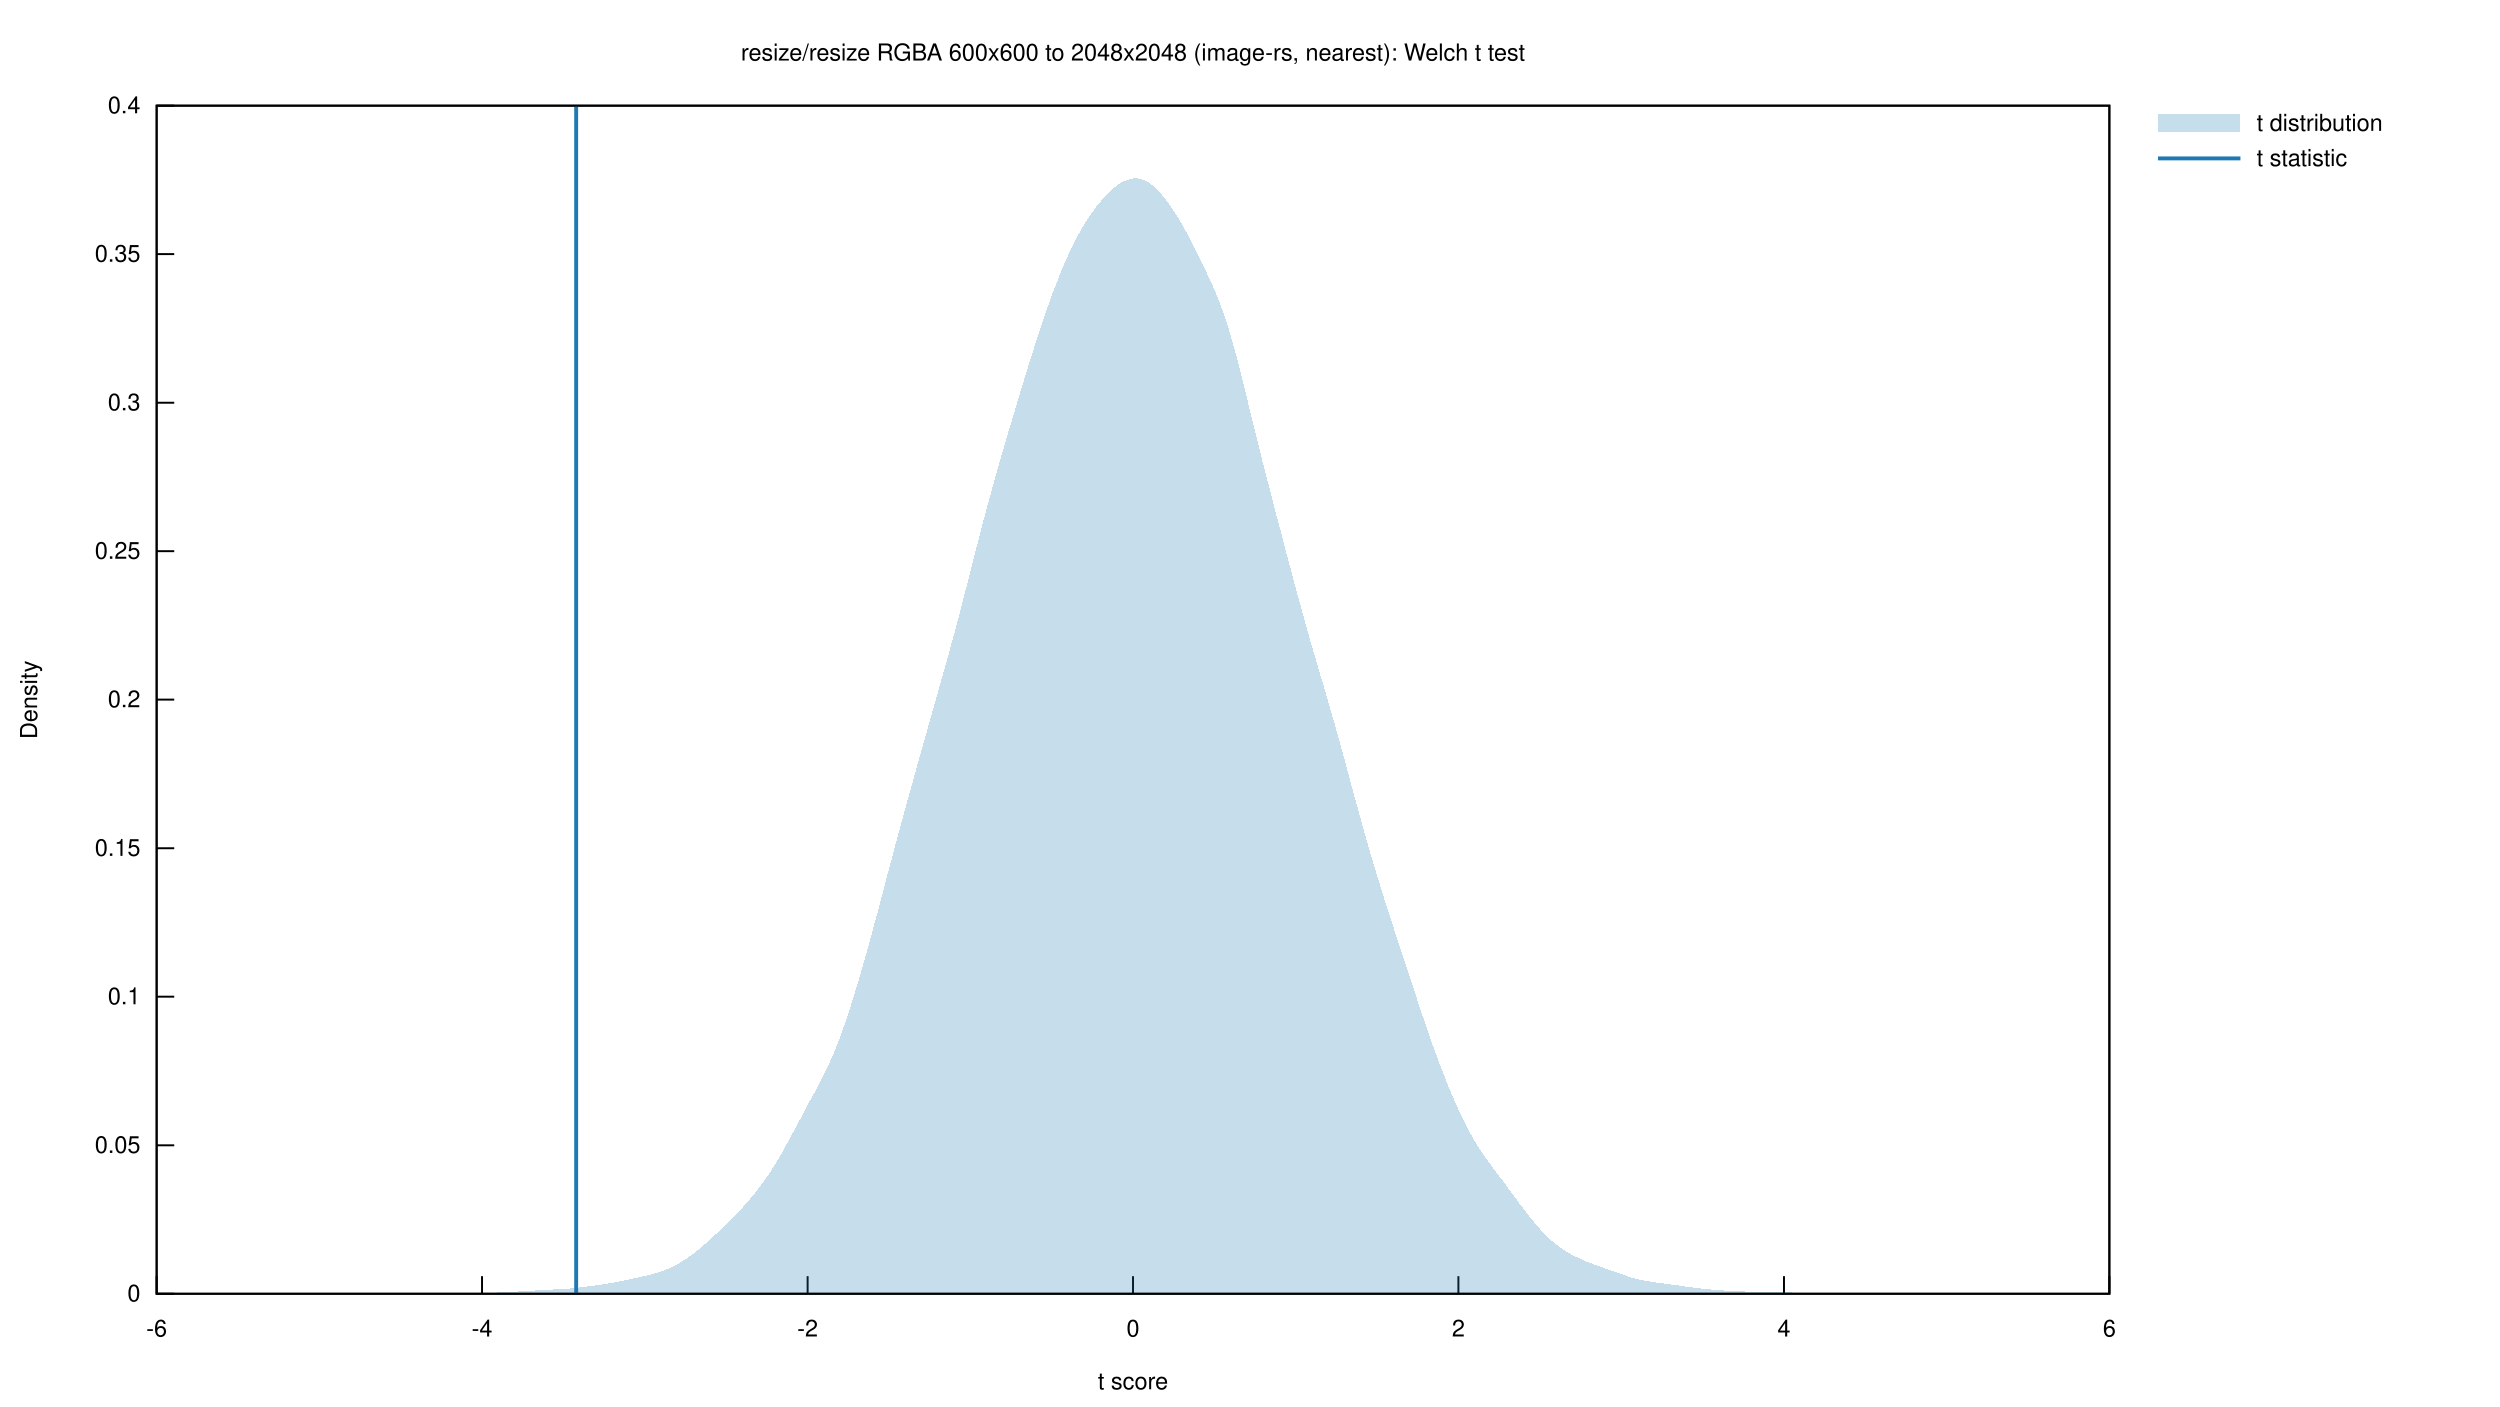
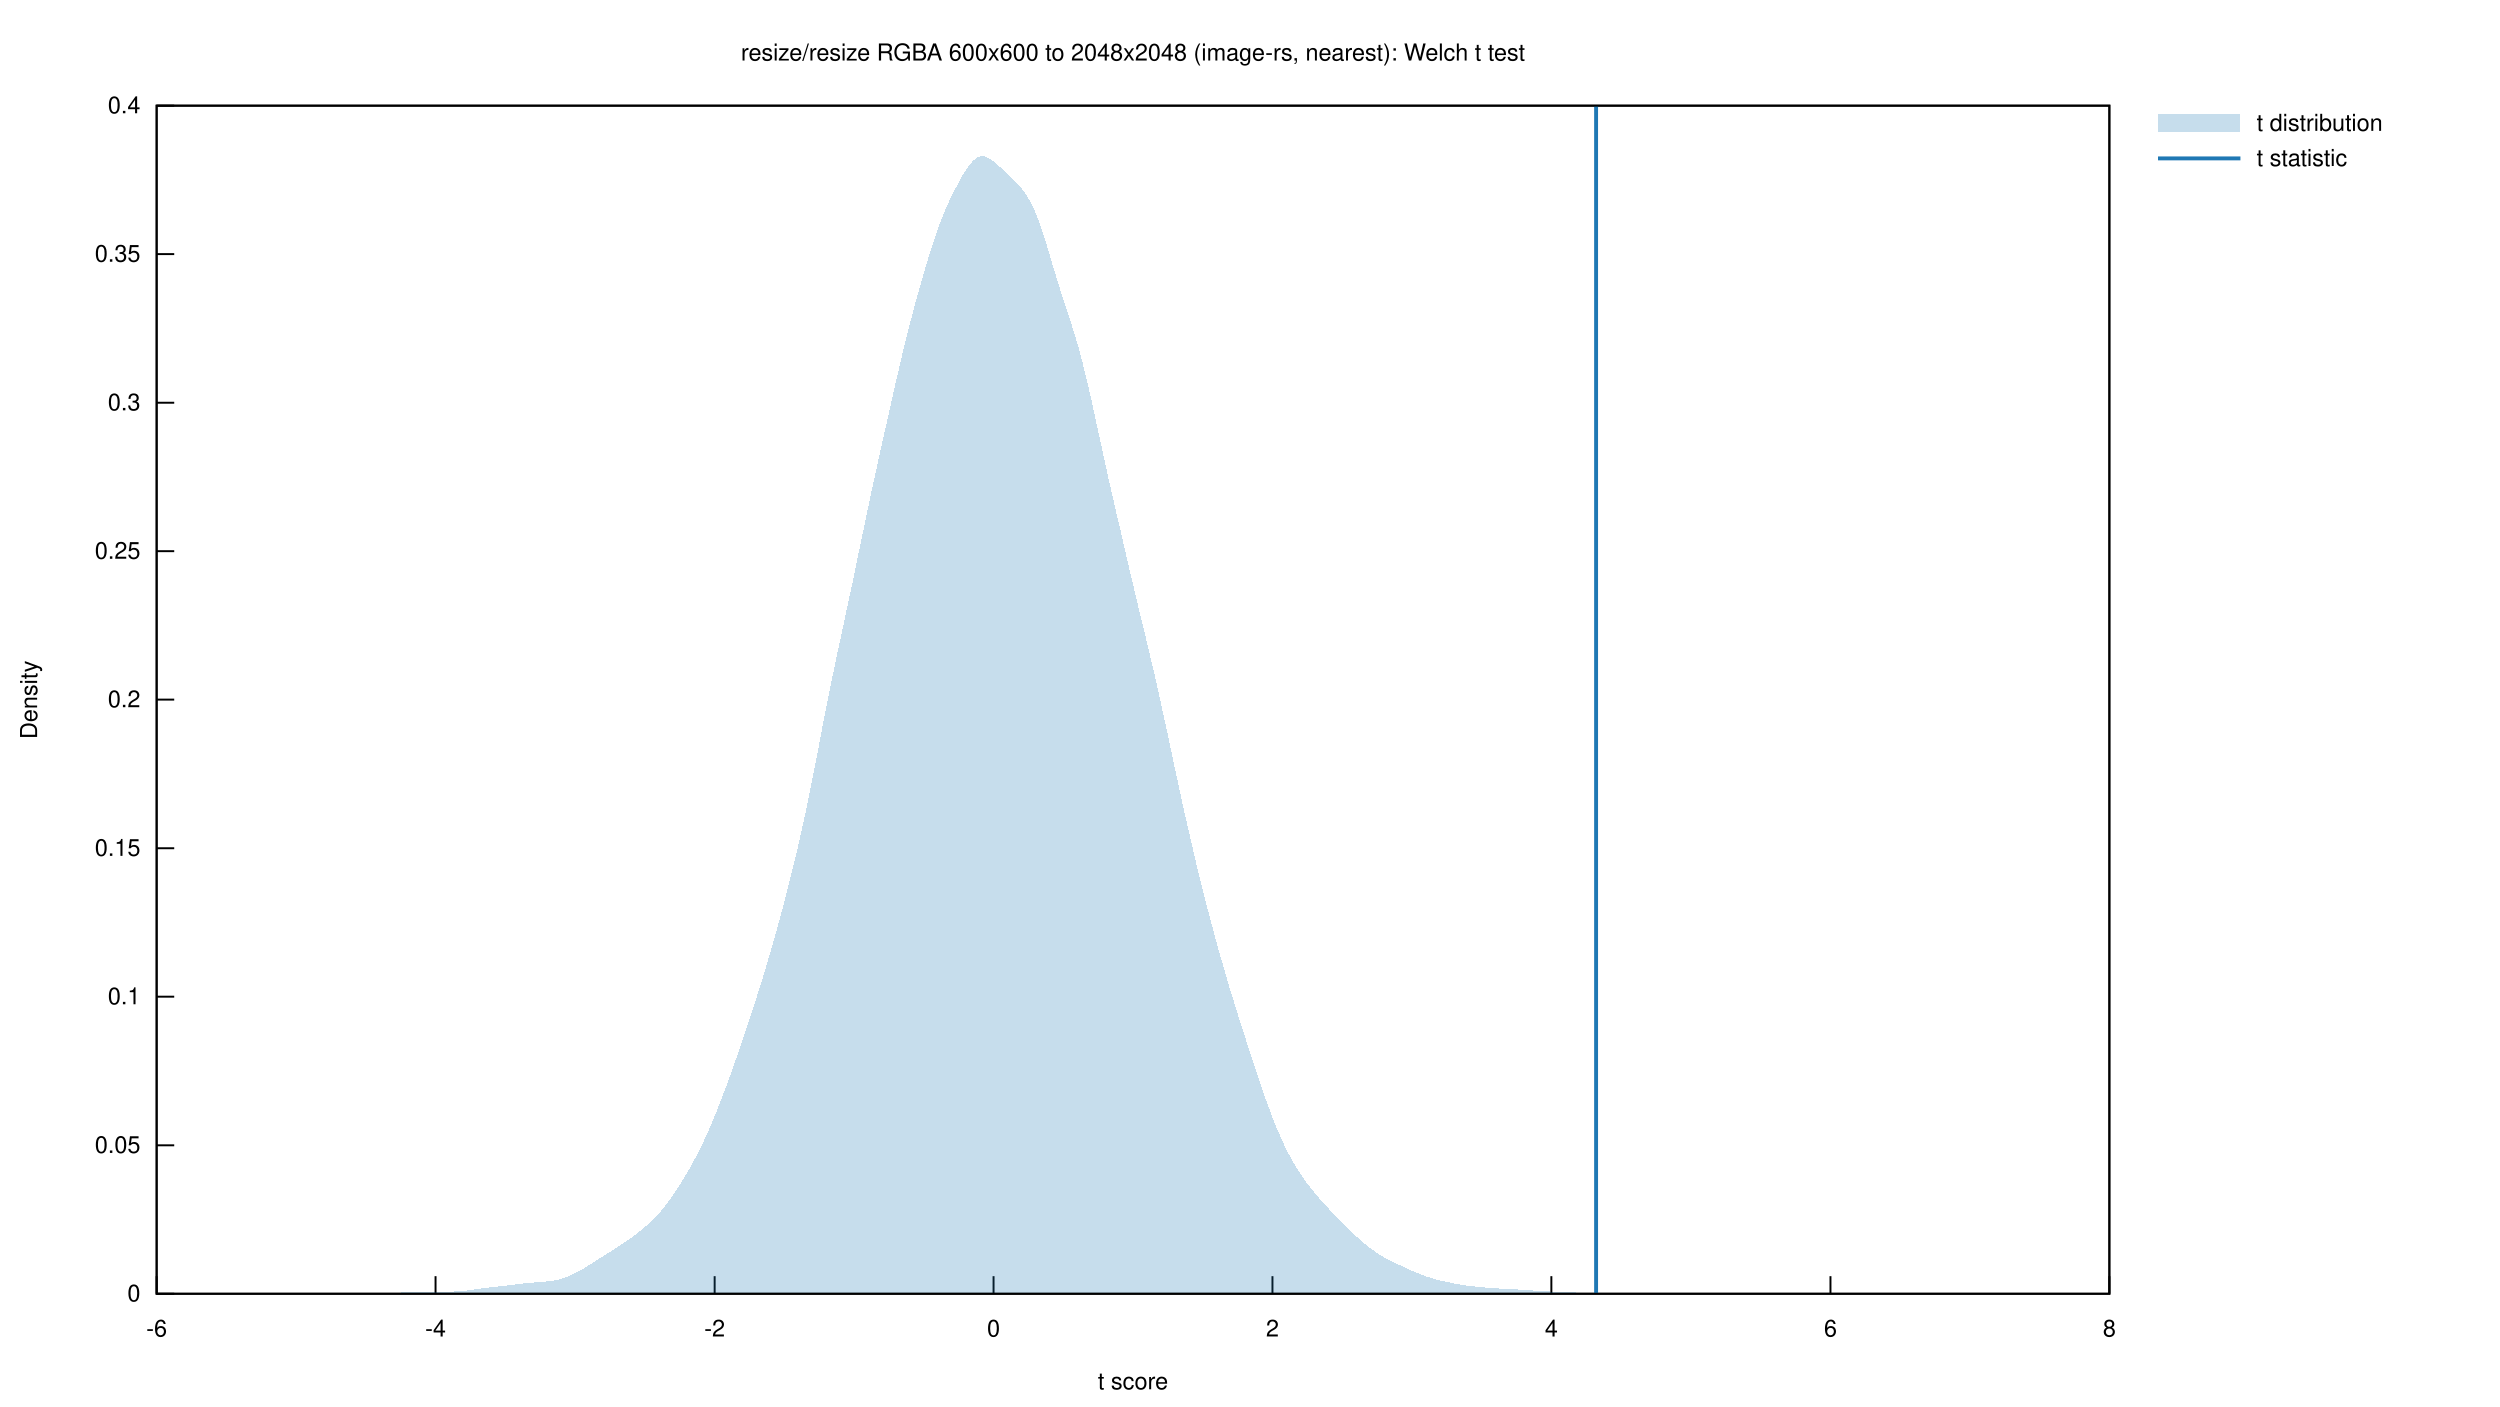
<svg xmlns="http://www.w3.org/2000/svg" xmlns:xlink="http://www.w3.org/1999/xlink" viewBox="0 0 1280 720">
  <g id="gnuplot_canvas">
    <rect x="0" y="0" width="1280" height="720" fill="none" />
    <defs>
      <circle id="gpDot" r="0.5" stroke-width="0.5" stroke="currentColor" />
      <path id="gpPt0" stroke-width="0.222" stroke="currentColor" d="M-1,0 h2 M0,-1 v2" />
      <path id="gpPt1" stroke-width="0.222" stroke="currentColor" d="M-1,-1 L1,1 M1,-1 L-1,1" />
      <path id="gpPt2" stroke-width="0.222" stroke="currentColor" d="M-1,0 L1,0 M0,-1 L0,1 M-1,-1 L1,1 M-1,1 L1,-1" />
      <rect id="gpPt3" stroke-width="0.222" stroke="currentColor" x="-1" y="-1" width="2" height="2" />
      <rect id="gpPt4" stroke-width="0.222" stroke="currentColor" fill="currentColor" x="-1" y="-1" width="2" height="2" />
      <circle id="gpPt5" stroke-width="0.222" stroke="currentColor" cx="0" cy="0" r="1" />
      <use xlink:href="#gpPt5" id="gpPt6" fill="currentColor" stroke="none" />
      <path id="gpPt7" stroke-width="0.222" stroke="currentColor" d="M0,-1.33 L-1.33,0.67 L1.33,0.67 z" />
      <use xlink:href="#gpPt7" id="gpPt8" fill="currentColor" stroke="none" />
      <use xlink:href="#gpPt7" id="gpPt9" stroke="currentColor" transform="rotate(180)" />
      <use xlink:href="#gpPt9" id="gpPt10" fill="currentColor" stroke="none" />
      <use xlink:href="#gpPt3" id="gpPt11" stroke="currentColor" transform="rotate(45)" />
      <use xlink:href="#gpPt11" id="gpPt12" fill="currentColor" stroke="none" />
      <path id="gpPt13" stroke-width="0.222" stroke="currentColor" d="M0,1.330 L1.265,0.411 L0.782,-1.067 L-0.782,-1.076 L-1.265,0.411 z" />
      <use xlink:href="#gpPt13" id="gpPt14" fill="currentColor" stroke="none" />
      <filter id="textbox" filterUnits="objectBoundingBox" x="0" y="0" height="1" width="1">
        <feFlood flood-color="white" flood-opacity="1" result="bgnd" />
        <feComposite in="SourceGraphic" in2="bgnd" operator="atop" />
      </filter>
      <filter id="greybox" filterUnits="objectBoundingBox" x="0" y="0" height="1" width="1">
        <feFlood flood-color="lightgrey" flood-opacity="1" result="grey" />
        <feComposite in="SourceGraphic" in2="grey" operator="atop" />
      </filter>
    </defs>
    <g fill="none" color="white" stroke="currentColor" stroke-width="1.00" stroke-linecap="butt" stroke-linejoin="miter">
</g>
    <g fill="none" color="black" stroke="currentColor" stroke-width="1.00" stroke-linecap="butt" stroke-linejoin="miter">
      <path stroke="black" d="M80.2,662.4 L89.2,662.4  " />
      <g transform="translate(71.9,666.3)" stroke="none" fill="black" font-family="Helvetica" font-size="12.00" text-anchor="end">
        <text>
          <tspan font-family="Helvetica"> 0</tspan>
        </text>
      </g>
    </g>
    <g fill="none" color="black" stroke="currentColor" stroke-width="1.00" stroke-linecap="butt" stroke-linejoin="miter">
      <path stroke="black" d="M80.2,586.4 L89.2,586.4  " />
      <g transform="translate(71.9,590.3)" stroke="none" fill="black" font-family="Helvetica" font-size="12.00" text-anchor="end">
        <text>
          <tspan font-family="Helvetica"> 0.05</tspan>
        </text>
      </g>
    </g>
    <g fill="none" color="black" stroke="currentColor" stroke-width="1.00" stroke-linecap="butt" stroke-linejoin="miter">
      <path stroke="black" d="M80.2,510.3 L89.2,510.3  " />
      <g transform="translate(71.9,514.2)" stroke="none" fill="black" font-family="Helvetica" font-size="12.00" text-anchor="end">
        <text>
          <tspan font-family="Helvetica"> 0.1</tspan>
        </text>
      </g>
    </g>
    <g fill="none" color="black" stroke="currentColor" stroke-width="1.00" stroke-linecap="butt" stroke-linejoin="miter">
      <path stroke="black" d="M80.2,434.3 L89.2,434.3  " />
      <g transform="translate(71.9,438.2)" stroke="none" fill="black" font-family="Helvetica" font-size="12.00" text-anchor="end">
        <text>
          <tspan font-family="Helvetica"> 0.15</tspan>
        </text>
      </g>
    </g>
    <g fill="none" color="black" stroke="currentColor" stroke-width="1.00" stroke-linecap="butt" stroke-linejoin="miter">
      <path stroke="black" d="M80.2,358.2 L89.2,358.2  " />
      <g transform="translate(71.9,362.1)" stroke="none" fill="black" font-family="Helvetica" font-size="12.00" text-anchor="end">
        <text>
          <tspan font-family="Helvetica"> 0.2</tspan>
        </text>
      </g>
    </g>
    <g fill="none" color="black" stroke="currentColor" stroke-width="1.00" stroke-linecap="butt" stroke-linejoin="miter">
      <path stroke="black" d="M80.2,282.2 L89.2,282.2  " />
      <g transform="translate(71.9,286.1)" stroke="none" fill="black" font-family="Helvetica" font-size="12.00" text-anchor="end">
        <text>
          <tspan font-family="Helvetica"> 0.25</tspan>
        </text>
      </g>
    </g>
    <g fill="none" color="black" stroke="currentColor" stroke-width="1.00" stroke-linecap="butt" stroke-linejoin="miter">
      <path stroke="black" d="M80.2,206.2 L89.2,206.2  " />
      <g transform="translate(71.9,210.1)" stroke="none" fill="black" font-family="Helvetica" font-size="12.00" text-anchor="end">
        <text>
          <tspan font-family="Helvetica"> 0.3</tspan>
        </text>
      </g>
    </g>
    <g fill="none" color="black" stroke="currentColor" stroke-width="1.00" stroke-linecap="butt" stroke-linejoin="miter">
      <path stroke="black" d="M80.2,130.1 L89.2,130.1  " />
      <g transform="translate(71.9,134.0)" stroke="none" fill="black" font-family="Helvetica" font-size="12.00" text-anchor="end">
        <text>
          <tspan font-family="Helvetica"> 0.35</tspan>
        </text>
      </g>
    </g>
    <g fill="none" color="black" stroke="currentColor" stroke-width="1.00" stroke-linecap="butt" stroke-linejoin="miter">
      <path stroke="black" d="M80.2,54.1 L89.2,54.1  " />
      <g transform="translate(71.9,58.0)" stroke="none" fill="black" font-family="Helvetica" font-size="12.00" text-anchor="end">
        <text>
          <tspan font-family="Helvetica"> 0.4</tspan>
        </text>
      </g>
    </g>
    <g fill="none" color="black" stroke="currentColor" stroke-width="1.00" stroke-linecap="butt" stroke-linejoin="miter">
      <path stroke="black" d="M80.2,662.4 L80.2,653.4  " />
      <g transform="translate(80.2,684.3)" stroke="none" fill="black" font-family="Helvetica" font-size="12.00" text-anchor="middle">
        <text>
          <tspan font-family="Helvetica">-6</tspan>
        </text>
      </g>
    </g>
    <g fill="none" color="black" stroke="currentColor" stroke-width="1.00" stroke-linecap="butt" stroke-linejoin="miter">
-       <path stroke="black" d="M246.8,662.4 L246.8,653.4  " />
-       <g transform="translate(246.8,684.3)" stroke="none" fill="black" font-family="Helvetica" font-size="12.00" text-anchor="middle">
+       <path stroke="black" d="M223.0,662.4 L223.0,653.4  " />
+       <g transform="translate(223.0,684.3)" stroke="none" fill="black" font-family="Helvetica" font-size="12.00" text-anchor="middle">
        <text>
          <tspan font-family="Helvetica">-4</tspan>
        </text>
      </g>
    </g>
    <g fill="none" color="black" stroke="currentColor" stroke-width="1.00" stroke-linecap="butt" stroke-linejoin="miter">
-       <path stroke="black" d="M413.5,662.4 L413.5,653.4  " />
-       <g transform="translate(413.5,684.3)" stroke="none" fill="black" font-family="Helvetica" font-size="12.00" text-anchor="middle">
+       <path stroke="black" d="M365.9,662.4 L365.9,653.4  " />
+       <g transform="translate(365.9,684.3)" stroke="none" fill="black" font-family="Helvetica" font-size="12.00" text-anchor="middle">
        <text>
          <tspan font-family="Helvetica">-2</tspan>
        </text>
      </g>
    </g>
    <g fill="none" color="black" stroke="currentColor" stroke-width="1.00" stroke-linecap="butt" stroke-linejoin="miter">
-       <path stroke="black" d="M580.1,662.4 L580.1,653.4  " />
-       <g transform="translate(580.1,684.3)" stroke="none" fill="black" font-family="Helvetica" font-size="12.00" text-anchor="middle">
+       <path stroke="black" d="M508.7,662.4 L508.7,653.4  " />
+       <g transform="translate(508.7,684.3)" stroke="none" fill="black" font-family="Helvetica" font-size="12.00" text-anchor="middle">
        <text>
          <tspan font-family="Helvetica"> 0</tspan>
        </text>
      </g>
    </g>
    <g fill="none" color="black" stroke="currentColor" stroke-width="1.00" stroke-linecap="butt" stroke-linejoin="miter">
-       <path stroke="black" d="M746.7,662.4 L746.7,653.4  " />
-       <g transform="translate(746.7,684.3)" stroke="none" fill="black" font-family="Helvetica" font-size="12.00" text-anchor="middle">
+       <path stroke="black" d="M651.5,662.4 L651.5,653.4  " />
+       <g transform="translate(651.5,684.3)" stroke="none" fill="black" font-family="Helvetica" font-size="12.00" text-anchor="middle">
        <text>
          <tspan font-family="Helvetica"> 2</tspan>
        </text>
      </g>
    </g>
    <g fill="none" color="black" stroke="currentColor" stroke-width="1.00" stroke-linecap="butt" stroke-linejoin="miter">
-       <path stroke="black" d="M913.4,662.4 L913.4,653.4  " />
-       <g transform="translate(913.4,684.3)" stroke="none" fill="black" font-family="Helvetica" font-size="12.00" text-anchor="middle">
+       <path stroke="black" d="M794.3,662.4 L794.3,653.4  " />
+       <g transform="translate(794.3,684.3)" stroke="none" fill="black" font-family="Helvetica" font-size="12.00" text-anchor="middle">
        <text>
          <tspan font-family="Helvetica"> 4</tspan>
+         </text>
+       </g>
+     </g>
+     <g fill="none" color="black" stroke="currentColor" stroke-width="1.00" stroke-linecap="butt" stroke-linejoin="miter">
+       <path stroke="black" d="M937.2,662.4 L937.2,653.4  " />
+       <g transform="translate(937.2,684.3)" stroke="none" fill="black" font-family="Helvetica" font-size="12.00" text-anchor="middle">
+         <text>
+           <tspan font-family="Helvetica"> 6</tspan>
        </text>
      </g>
    </g>
    <g fill="none" color="black" stroke="currentColor" stroke-width="1.00" stroke-linecap="butt" stroke-linejoin="miter">
      <path stroke="black" d="M1080.0,662.4 L1080.0,653.4  " />
      <g transform="translate(1080.0,684.3)" stroke="none" fill="black" font-family="Helvetica" font-size="12.00" text-anchor="middle">
        <text>
-           <tspan font-family="Helvetica"> 6</tspan>
+           <tspan font-family="Helvetica"> 8</tspan>
        </text>
      </g>
    </g>
    <g fill="none" color="black" stroke="currentColor" stroke-width="1.00" stroke-linecap="butt" stroke-linejoin="miter">
</g>
    <g fill="none" color="black" stroke="currentColor" stroke-width="1.00" stroke-linecap="butt" stroke-linejoin="miter">
      <path stroke="black" d="M80.2,54.1 L80.2,662.4 L1080.0,662.4 L1080.0,54.1 L80.2,54.1 Z  " />
    </g>
    <g fill="none" color="black" stroke="currentColor" stroke-width="1.00" stroke-linecap="butt" stroke-linejoin="miter">
      <g transform="translate(19.0,358.3) rotate(270)" stroke="none" fill="black" font-family="Helvetica" font-size="12.00" text-anchor="middle">
        <text>
          <tspan font-family="Helvetica">Density</tspan>
        </text>
      </g>
    </g>
    <g fill="none" color="black" stroke="currentColor" stroke-width="1.00" stroke-linecap="butt" stroke-linejoin="miter">
      <g transform="translate(580.1,711.3)" stroke="none" fill="black" font-family="Helvetica" font-size="12.00" text-anchor="middle">
        <text>
          <tspan font-family="Helvetica">t score</tspan>
        </text>
      </g>
    </g>
    <g fill="none" color="black" stroke="currentColor" stroke-width="1.00" stroke-linecap="butt" stroke-linejoin="miter">
      <g transform="translate(580.1,31.0)" stroke="none" fill="black" font-family="Helvetica" font-size="12.00" text-anchor="middle">
        <text>
          <tspan font-family="Helvetica">resize/resize RGBA 600x600 to 2048x2048 (image-rs, nearest): Welch t test</tspan>
        </text>
      </g>
    </g>
    <g fill="none" color="black" stroke="currentColor" stroke-width="1.00" stroke-linecap="butt" stroke-linejoin="miter">
</g>
    <g id="gnuplot_plot_1">
      <g fill="none" color="black" stroke="currentColor" stroke-width="1.00" stroke-linecap="butt" stroke-linejoin="miter">
        <g transform="translate(1155.4,67.0)" stroke="none" fill="black" font-family="Helvetica" font-size="12.00" text-anchor="start">
          <text>
            <tspan font-family="Helvetica">t distribution</tspan>
          </text>
        </g>
      </g>
      <g fill="none" color="black" stroke="currentColor" stroke-width="1.00" stroke-linecap="butt" stroke-linejoin="miter">
        <g stroke="none" shape-rendering="crispEdges">
          <polygon fill="rgb( 31, 120, 180)" fill-opacity="0.25" points="1104.9,67.6 1147.1,67.6 1147.1,58.6 1104.9,58.6 " />
-           <polygon fill="rgb( 31, 120, 180)" fill-opacity="0.25" points="158.7,662.4 160.5,662.4 162.2,662.4 163.9,662.4 165.7,662.4 167.4,662.4 169.1,662.4 170.9,662.4 172.6,662.4 174.3,662.4 176.0,662.4 177.8,662.4 179.5,662.4 181.2,662.3 183.0,662.3 184.7,662.3 186.4,662.3 188.2,662.3 189.9,662.3 191.6,662.3 193.4,662.3 195.1,662.3 196.8,662.3 198.5,662.3 200.3,662.3 202.0,662.3 203.7,662.3 205.5,662.3 207.2,662.3 208.9,662.3 210.7,662.3 212.4,662.3 214.1,662.2 215.8,662.2 217.6,662.2 219.3,662.2 221.0,662.2 222.8,662.2 224.5,662.1 226.2,662.1 228.0,662.1 229.7,662.1 231.4,662.1 233.2,662.0 234.9,662.0 236.6,662.0 238.3,662.0 240.1,662.0 241.8,662.0 243.5,662.0 245.3,661.9 247.0,661.9 248.7,661.9 250.5,661.9 252.2,661.8 253.9,661.8 255.6,661.7 257.4,661.7 259.1,661.6 260.8,661.5 262.6,661.4 264.3,661.3 266.0,661.2 267.8,661.1 269.5,661.0 271.2,660.9 273.0,660.8 274.7,660.7 276.4,660.6 278.1,660.5 279.9,660.4 281.6,660.3 283.3,660.2 285.1,660.1 286.8,660.0 288.5,659.9 290.3,659.8 292.0,659.7 293.7,659.5 295.4,659.3 297.2,659.1 298.9,658.9 300.6,658.7 302.4,658.5 304.1,658.3 305.8,658.0 307.6,657.8 309.3,657.5 311.0,657.2 312.8,656.9 314.5,656.6 316.2,656.3 317.9,655.9 319.7,655.6 321.4,655.2 323.1,654.8 324.9,654.4 326.6,654.1 328.3,653.7 330.1,653.3 331.8,652.9 333.5,652.5 335.2,652.0 337.0,651.5 338.7,650.9 340.4,650.3 342.2,649.6 343.9,648.8 345.6,647.9 347.4,647.0 349.1,645.9 350.8,644.8 352.5,643.7 354.3,642.4 356.0,641.1 357.7,639.7 359.5,638.2 361.2,636.7 362.9,635.2 364.7,633.6 366.4,632.0 368.1,630.4 369.9,628.7 371.6,627.0 373.3,625.3 375.0,623.6 376.8,621.9 378.5,620.0 380.2,618.2 382.0,616.3 383.7,614.3 385.4,612.2 387.2,610.0 388.9,607.8 390.6,605.5 392.3,603.0 394.1,600.5 395.8,597.8 397.5,595.0 399.3,592.1 401.0,589.1 402.7,585.9 404.5,582.7 406.2,579.5 407.9,576.2 409.7,573.0 411.4,569.7 413.1,566.5 414.8,563.3 416.6,560.2 418.3,556.9 420.0,553.7 421.8,550.3 423.5,546.7 425.2,543.0 427.0,539.0 428.7,534.7 430.4,530.2 432.1,525.4 433.9,520.3 435.6,515.0 437.3,509.4 439.1,503.6 440.8,497.7 442.5,491.7 444.3,485.5 446.0,479.3 447.7,472.9 449.5,466.5 451.2,460.0 452.9,453.5 454.6,446.9 456.4,440.4 458.1,433.9 459.8,427.4 461.6,421.0 463.3,414.7 465.0,408.4 466.8,402.2 468.5,396.0 470.2,389.8 471.9,383.7 473.7,377.6 475.4,371.4 477.1,365.3 478.9,359.1 480.6,353.0 482.3,346.9 484.1,340.7 485.8,334.5 487.5,328.2 489.3,321.8 491.0,315.3 492.7,308.7 494.4,302.0 496.2,295.3 497.9,288.5 499.6,281.7 501.4,274.9 503.1,268.2 504.8,261.7 506.6,255.2 508.3,248.9 510.0,242.8 511.7,236.7 513.5,230.8 515.2,224.9 516.9,219.0 518.7,213.2 520.4,207.4 522.1,201.6 523.9,195.9 525.6,190.3 527.3,184.7 529.1,179.2 530.8,173.8 532.5,168.5 534.2,163.4 536.0,158.3 537.7,153.5 539.4,148.8 541.2,144.3 542.9,139.9 544.6,135.8 546.4,131.8 548.1,128.0 549.8,124.5 551.5,121.2 553.3,118.0 555.0,115.1 556.7,112.3 558.5,109.8 560.2,107.3 561.9,105.0 563.7,102.9 565.4,100.9 567.1,99.1 568.9,97.4 570.6,95.9 572.3,94.6 574.0,93.5 575.8,92.6 577.5,92.0 579.2,91.5 581.0,91.3 582.7,91.4 584.4,91.8 586.2,92.4 587.9,93.3 589.6,94.5 591.3,96.0 593.1,97.7 594.8,99.7 596.5,101.8 598.3,104.1 600.0,106.6 601.7,109.2 603.5,111.9 605.2,114.9 606.9,117.9 608.7,121.2 610.4,124.5 612.1,127.9 613.8,131.4 615.6,134.9 617.3,138.5 619.0,142.2 620.8,146.0 622.5,150.0 624.2,154.3 626.0,159.0 627.7,164.0 629.4,169.5 631.1,175.4 632.9,181.7 634.6,188.4 636.3,195.3 638.1,202.4 639.8,209.5 641.5,216.6 643.3,223.7 645.0,230.6 646.7,237.5 648.5,244.2 650.2,250.9 651.9,257.5 653.6,264.1 655.4,270.7 657.1,277.3 658.8,283.9 660.6,290.5 662.3,297.0 664.0,303.4 665.8,309.8 667.5,316.0 669.2,322.2 670.9,328.2 672.7,334.2 674.4,340.1 676.1,346.0 677.9,351.8 679.6,357.7 681.3,363.7 683.1,369.8 684.8,375.9 686.5,382.1 688.3,388.4 690.0,394.8 691.7,401.2 693.4,407.6 695.2,413.9 696.9,420.2 698.6,426.4 700.4,432.5 702.1,438.4 703.8,444.2 705.6,449.9 707.3,455.5 709.0,461.0 710.7,466.4 712.5,471.8 714.2,477.1 715.9,482.4 717.7,487.7 719.4,492.9 721.1,498.2 722.9,503.4 724.6,508.7 726.3,513.9 728.0,519.1 729.8,524.2 731.5,529.2 733.2,534.2 735.0,539.0 736.7,543.7 738.4,548.2 740.2,552.7 741.9,557.0 743.6,561.1 745.4,565.1 747.1,568.9 748.8,572.5 750.5,576.0 752.3,579.3 754.0,582.4 755.7,585.3 757.5,588.1 759.2,590.7 760.9,593.2 762.7,595.6 764.4,597.9 766.1,600.2 767.8,602.5 769.6,604.8 771.3,607.1 773.0,609.5 774.8,611.8 776.5,614.2 778.2,616.5 780.0,618.8 781.7,621.1 783.4,623.3 785.2,625.4 786.9,627.5 788.6,629.4 790.3,631.3 792.1,633.0 793.8,634.6 795.5,636.2 797.3,637.5 799.0,638.8 800.7,640.0 802.5,641.1 804.2,642.1 805.9,643.0 807.6,643.8 809.4,644.6 811.1,645.4 812.8,646.1 814.6,646.8 816.3,647.4 818.0,648.1 819.8,648.7 821.5,649.3 823.2,649.9 825.0,650.5 826.7,651.1 828.4,651.7 830.1,652.3 831.9,652.9 833.6,653.5 835.3,654.1 837.1,654.6 838.8,655.0 840.5,655.4 842.3,655.7 844.0,656.0 845.7,656.3 847.4,656.6 849.2,656.8 850.9,657.0 852.6,657.2 854.4,657.5 856.1,657.7 857.8,657.9 859.6,658.2 861.3,658.4 863.0,658.7 864.8,658.9 866.5,659.1 868.2,659.4 869.9,659.6 871.7,659.8 873.4,660.0 875.1,660.1 876.9,660.3 878.6,660.4 880.3,660.6 882.1,660.7 883.8,660.8 885.5,660.9 887.2,661.0 889.0,661.1 890.7,661.1 892.4,661.2 894.2,661.3 895.9,661.3 897.6,661.4 899.4,661.4 901.1,661.4 902.8,661.4 904.6,661.5 906.3,661.5 908.0,661.5 909.7,661.6 911.5,661.6 913.2,661.6 914.9,661.7 916.7,661.7 918.4,661.8 920.1,661.8 921.9,661.9 923.6,661.9 925.3,662.0 927.0,662.0 928.8,662.0 930.5,662.1 932.2,662.1 934.0,662.1 935.7,662.1 937.4,662.1 939.2,662.1 940.9,662.1 942.6,662.1 944.4,662.1 946.1,662.1 947.8,662.1 949.5,662.1 951.3,662.0 953.0,662.0 954.7,662.1 956.5,662.1 958.2,662.1 959.9,662.1 961.7,662.1 963.4,662.1 965.1,662.2 966.8,662.2 968.6,662.2 970.3,662.2 972.0,662.2 973.8,662.3 975.5,662.3 977.2,662.3 979.0,662.3 980.7,662.3 982.4,662.3 984.2,662.3 985.9,662.3 987.6,662.3 989.3,662.3 991.1,662.3 992.8,662.3 994.5,662.3 996.3,662.3 998.0,662.3 999.7,662.3 1001.5,662.4 1003.2,662.4 1004.9,662.4 1006.6,662.4 1008.4,662.4 1010.1,662.4 1011.8,662.4 1013.6,662.4 1015.3,662.4 1017.0,662.4 1018.8,662.4 1020.5,662.4 1022.2,662.4 1022.2,662.4 1020.5,662.4 1018.8,662.4 1017.0,662.4 1015.3,662.4 1013.6,662.4 1011.8,662.4 1010.1,662.4 1008.4,662.4 1006.6,662.4 1004.9,662.4 1003.2,662.4 1001.5,662.4 999.7,662.4 998.0,662.4 996.3,662.4 994.5,662.4 992.8,662.4 991.1,662.4 989.3,662.4 987.6,662.4 985.9,662.4 984.2,662.4 982.4,662.4 980.7,662.4 979.0,662.4 977.2,662.4 975.5,662.4 973.8,662.4 972.0,662.4 970.3,662.4 968.6,662.4 966.8,662.4 965.1,662.4 963.4,662.4 961.7,662.4 959.9,662.4 958.2,662.4 956.5,662.4 954.7,662.4 953.0,662.4 951.3,662.4 949.5,662.4 947.8,662.4 946.1,662.4 944.4,662.4 942.6,662.4 940.9,662.4 939.2,662.4 937.4,662.4 935.7,662.4 934.0,662.4 932.2,662.4 930.5,662.4 928.8,662.4 927.0,662.4 925.3,662.4 923.6,662.4 921.9,662.4 920.1,662.4 918.4,662.4 916.7,662.4 914.9,662.4 913.2,662.4 911.5,662.4 909.7,662.4 908.0,662.4 906.3,662.4 904.6,662.4 902.8,662.4 901.1,662.4 899.4,662.4 897.6,662.4 895.9,662.4 894.2,662.4 892.4,662.4 890.7,662.4 889.0,662.4 887.2,662.4 885.5,662.4 883.8,662.4 882.1,662.4 880.3,662.4 878.6,662.4 876.9,662.4 875.1,662.4 873.4,662.4 871.7,662.4 869.9,662.4 868.2,662.4 866.5,662.4 864.8,662.4 863.0,662.4 861.3,662.4 859.6,662.4 857.8,662.4 856.1,662.4 854.4,662.4 852.6,662.4 850.9,662.4 849.2,662.4 847.4,662.4 845.7,662.4 844.0,662.4 842.3,662.4 840.5,662.4 838.8,662.4 837.1,662.4 835.3,662.4 833.6,662.4 831.9,662.4 830.1,662.4 828.4,662.4 826.7,662.4 825.0,662.4 823.2,662.4 821.5,662.4 819.8,662.4 818.0,662.4 816.3,662.4 814.6,662.4 812.8,662.4 811.1,662.4 809.4,662.4 807.6,662.4 805.9,662.4 804.2,662.4 802.5,662.4 800.7,662.4 799.0,662.4 797.3,662.4 795.5,662.4 793.8,662.4 792.1,662.4 790.3,662.4 788.6,662.4 786.9,662.4 785.2,662.4 783.4,662.4 781.7,662.4 780.0,662.4 778.2,662.4 776.5,662.4 774.8,662.4 773.0,662.4 771.3,662.4 769.6,662.4 767.8,662.4 766.1,662.4 764.4,662.4 762.7,662.4 760.9,662.4 759.2,662.4 757.5,662.4 755.7,662.4 754.0,662.4 752.3,662.4 750.5,662.4 748.8,662.4 747.1,662.4 745.4,662.4 743.6,662.4 741.9,662.4 740.2,662.4 738.4,662.4 736.7,662.4 735.0,662.4 733.2,662.4 731.5,662.4 729.8,662.4 728.0,662.4 726.3,662.4 724.6,662.4 722.9,662.4 721.1,662.4 719.4,662.4 717.7,662.4 715.9,662.4 714.2,662.4 712.5,662.4 710.7,662.4 709.0,662.4 707.3,662.4 705.6,662.4 703.8,662.4 702.1,662.4 700.4,662.4 698.6,662.4 696.9,662.4 695.2,662.4 693.4,662.4 691.7,662.4 690.0,662.4 688.3,662.4 686.5,662.4 684.8,662.4 683.1,662.4 681.3,662.4 679.6,662.4 677.9,662.4 676.1,662.4 674.4,662.4 672.7,662.4 670.9,662.4 669.2,662.4 667.5,662.4 665.8,662.4 664.0,662.4 662.3,662.4 660.6,662.4 658.8,662.4 657.1,662.4 655.4,662.4 653.6,662.4 651.9,662.4 650.2,662.4 648.5,662.4 646.7,662.4 645.0,662.4 643.3,662.4 641.5,662.4 639.8,662.4 638.1,662.4 636.3,662.4 634.6,662.4 632.9,662.4 631.1,662.4 629.4,662.4 627.7,662.4 626.0,662.4 624.2,662.4 622.5,662.4 620.8,662.4 619.0,662.4 617.3,662.4 615.6,662.4 613.8,662.4 612.1,662.4 610.4,662.4 608.7,662.4 606.9,662.4 605.2,662.4 603.5,662.4 601.7,662.4 600.0,662.4 598.3,662.4 596.5,662.4 594.8,662.4 593.1,662.4 591.3,662.4 589.6,662.4 587.9,662.4 586.2,662.4 584.4,662.4 582.7,662.4 581.0,662.4 579.2,662.4 577.5,662.4 575.8,662.4 574.0,662.4 572.3,662.4 570.6,662.4 568.9,662.4 567.1,662.4 565.4,662.4 563.7,662.4 561.9,662.4 560.2,662.4 558.5,662.4 556.7,662.4 555.0,662.4 553.3,662.4 551.5,662.4 549.8,662.4 548.1,662.4 546.4,662.4 544.6,662.4 542.9,662.4 541.2,662.4 539.4,662.4 537.7,662.4 536.0,662.4 534.2,662.4 532.5,662.4 530.8,662.4 529.1,662.4 527.3,662.4 525.6,662.4 523.9,662.4 522.1,662.4 520.4,662.4 518.7,662.4 516.9,662.4 515.2,662.4 513.5,662.4 511.7,662.4 510.0,662.4 508.3,662.4 506.6,662.4 504.8,662.4 503.1,662.4 501.4,662.4 499.6,662.4 497.9,662.4 496.2,662.4 494.4,662.4 492.7,662.4 491.0,662.4 489.3,662.4 487.5,662.4 485.8,662.4 484.1,662.4 482.3,662.4 480.6,662.4 478.9,662.4 477.1,662.4 475.4,662.4 473.7,662.4 471.9,662.4 470.2,662.4 468.5,662.4 466.8,662.4 465.0,662.4 463.3,662.4 461.6,662.4 459.8,662.4 458.1,662.4 456.4,662.4 454.6,662.4 452.9,662.4 451.2,662.4 449.5,662.4 447.7,662.4 446.0,662.4 444.3,662.4 442.5,662.4 440.8,662.4 439.1,662.4 437.3,662.4 435.6,662.4 433.9,662.4 432.1,662.4 430.4,662.4 428.7,662.4 427.0,662.4 425.2,662.4 423.5,662.4 421.8,662.4 420.0,662.4 418.3,662.4 416.6,662.4 414.8,662.4 413.1,662.4 411.4,662.4 409.7,662.4 407.9,662.4 406.2,662.4 404.5,662.4 402.7,662.4 401.0,662.4 399.3,662.4 397.5,662.4 395.8,662.4 394.1,662.4 392.3,662.4 390.6,662.4 388.9,662.4 387.2,662.4 385.4,662.4 383.7,662.4 382.0,662.4 380.2,662.4 378.5,662.4 376.8,662.4 375.0,662.4 373.3,662.4 371.6,662.4 369.9,662.4 368.1,662.4 366.4,662.4 364.7,662.4 362.9,662.4 361.2,662.4 359.5,662.4 357.7,662.4 356.0,662.4 354.3,662.4 352.5,662.4 350.8,662.4 349.1,662.4 347.4,662.4 345.6,662.4 343.9,662.4 342.2,662.4 340.4,662.4 338.7,662.4 337.0,662.4 335.2,662.4 333.5,662.4 331.8,662.4 330.1,662.4 328.3,662.4 326.6,662.4 324.9,662.4 323.1,662.4 321.4,662.4 319.7,662.4 317.9,662.4 316.2,662.4 314.5,662.4 312.8,662.4 311.0,662.4 309.3,662.4 307.6,662.4 305.8,662.4 304.1,662.4 302.4,662.4 300.6,662.4 298.9,662.4 297.2,662.4 295.4,662.4 293.7,662.4 292.0,662.4 290.3,662.4 288.5,662.4 286.8,662.4 285.1,662.4 283.3,662.4 281.6,662.4 279.9,662.4 278.1,662.4 276.4,662.4 274.7,662.4 273.0,662.4 271.2,662.4 269.5,662.4 267.8,662.4 266.0,662.4 264.3,662.4 262.6,662.4 260.8,662.4 259.1,662.4 257.4,662.4 255.6,662.4 253.9,662.4 252.2,662.4 250.5,662.4 248.7,662.4 247.0,662.4 245.3,662.4 243.5,662.4 241.8,662.4 240.1,662.4 238.3,662.4 236.6,662.4 234.9,662.4 233.2,662.4 231.4,662.4 229.7,662.4 228.0,662.4 226.2,662.4 224.5,662.4 222.8,662.4 221.0,662.4 219.3,662.4 217.6,662.4 215.8,662.4 214.1,662.4 212.4,662.4 210.7,662.4 208.9,662.4 207.2,662.4 205.5,662.4 203.7,662.4 202.0,662.4 200.3,662.4 198.5,662.4 196.8,662.4 195.1,662.4 193.4,662.4 191.6,662.4 189.9,662.4 188.2,662.4 186.4,662.4 184.7,662.4 183.0,662.4 181.2,662.4 179.5,662.4 177.8,662.4 176.0,662.4 174.3,662.4 172.6,662.4 170.9,662.4 169.1,662.4 167.4,662.4 165.7,662.4 163.9,662.4 162.2,662.4 160.5,662.4 158.7,662.4 " />
+           <polygon fill="rgb( 31, 120, 180)" fill-opacity="0.25" points="105.8,662.4 107.8,662.4 109.7,662.4 111.6,662.4 113.6,662.4 115.5,662.4 117.4,662.4 119.4,662.4 121.3,662.4 123.2,662.4 125.2,662.4 127.1,662.3 129.0,662.3 131.0,662.3 132.9,662.3 134.8,662.3 136.8,662.3 138.7,662.3 140.6,662.3 142.6,662.3 144.5,662.3 146.4,662.3 148.4,662.3 150.3,662.3 152.2,662.3 154.2,662.2 156.1,662.2 158.0,662.2 160.0,662.2 161.9,662.2 163.8,662.2 165.8,662.2 167.7,662.2 169.6,662.1 171.6,662.1 173.5,662.1 175.4,662.1 177.4,662.1 179.3,662.1 181.2,662.0 183.2,662.0 185.1,662.0 187.0,662.0 189.0,662.0 190.9,662.0 192.8,662.0 194.8,662.0 196.7,661.9 198.6,661.9 200.6,661.9 202.5,661.8 204.4,661.8 206.4,661.7 208.3,661.7 210.2,661.7 212.2,661.7 214.1,661.7 216.0,661.7 218.0,661.7 219.9,661.7 221.8,661.6 223.8,661.6 225.7,661.5 227.6,661.5 229.6,661.4 231.5,661.3 233.4,661.2 235.4,661.1 237.3,660.9 239.2,660.7 241.2,660.4 243.1,660.2 245.0,659.9 247.0,659.6 248.9,659.4 250.8,659.1 252.8,658.9 254.7,658.7 256.6,658.5 258.6,658.3 260.5,658.0 262.4,657.8 264.4,657.6 266.3,657.3 268.2,657.1 270.2,656.9 272.1,656.7 274.0,656.6 276.0,656.4 277.9,656.3 279.9,656.1 281.8,655.9 283.7,655.6 285.7,655.2 287.6,654.7 289.5,654.0 291.5,653.3 293.4,652.4 295.3,651.4 297.3,650.4 299.2,649.2 301.1,648.0 303.1,646.8 305.0,645.5 306.9,644.3 308.9,643.1 310.8,641.9 312.7,640.7 314.7,639.5 316.6,638.2 318.5,636.9 320.5,635.6 322.4,634.3 324.3,632.9 326.3,631.4 328.2,629.9 330.1,628.3 332.1,626.6 334.0,624.8 335.9,622.8 337.9,620.7 339.8,618.3 341.7,615.8 343.7,613.2 345.6,610.3 347.5,607.4 349.5,604.3 351.4,601.1 353.3,597.8 355.3,594.2 357.2,590.5 359.1,586.7 361.1,582.6 363.0,578.3 364.9,573.8 366.9,569.0 368.8,564.1 370.7,559.1 372.7,553.9 374.6,548.5 376.5,543.1 378.5,537.6 380.4,531.9 382.3,526.2 384.3,520.3 386.2,514.3 388.1,508.3 390.1,502.1 392.0,495.7 393.9,489.2 395.9,482.5 397.8,475.6 399.7,468.6 401.7,461.3 403.6,453.8 405.5,446.1 407.5,438.1 409.4,429.8 411.3,421.1 413.3,412.0 415.2,402.5 417.1,392.7 419.1,382.7 421.0,372.6 422.9,362.7 424.9,353.0 426.8,343.6 428.7,334.4 430.7,325.4 432.6,316.4 434.5,307.4 436.5,298.2 438.4,289.0 440.3,279.7 442.3,270.4 444.2,261.1 446.1,252.1 448.1,243.1 450.0,234.3 451.9,225.6 453.9,216.9 455.8,208.3 457.7,199.7 459.7,191.2 461.6,183.0 463.5,174.9 465.5,167.2 467.4,159.8 469.3,152.7 471.3,145.8 473.2,139.2 475.1,132.7 477.1,126.5 479.0,120.6 480.9,115.1 482.9,110.1 484.8,105.5 486.7,101.4 488.7,97.5 490.6,93.8 492.5,90.3 494.5,87.2 496.4,84.4 498.3,82.2 500.3,80.7 502.2,80.0 504.1,80.1 506.1,80.9 508.0,82.1 509.9,83.7 511.9,85.4 513.8,87.2 515.7,89.0 517.7,90.8 519.6,92.7 521.5,94.7 523.5,97.0 525.4,99.7 527.3,102.9 529.3,106.8 531.2,111.4 533.1,116.8 535.1,122.7 537.0,129.0 538.9,135.5 540.9,142.0 542.8,148.2 544.7,154.2 546.7,160.1 548.6,166.0 550.5,172.2 552.5,178.9 554.4,186.2 556.3,194.1 558.3,202.5 560.2,211.2 562.1,220.1 564.1,229.1 566.0,237.9 567.9,246.7 569.9,255.2 571.8,263.7 573.8,272.0 575.7,280.4 577.6,288.7 579.6,296.9 581.5,305.1 583.4,313.1 585.4,321.2 587.3,329.2 589.2,337.3 591.2,345.6 593.1,354.1 595.0,362.9 597.0,371.9 598.9,380.9 600.8,390.0 602.8,399.1 604.7,408.0 606.6,416.7 608.6,425.3 610.5,433.6 612.4,441.8 614.4,449.8 616.3,457.5 618.2,465.1 620.2,472.5 622.1,479.7 624.0,486.7 626.0,493.5 627.9,500.2 629.8,506.7 631.8,513.0 633.7,519.2 635.6,525.4 637.6,531.4 639.5,537.4 641.4,543.3 643.4,549.1 645.3,554.9 647.2,560.5 649.2,565.9 651.1,571.1 653.0,576.0 655.0,580.6 656.9,584.9 658.8,588.9 660.8,592.6 662.7,596.0 664.6,599.1 666.6,602.1 668.5,604.9 670.4,607.4 672.4,609.9 674.3,612.2 676.2,614.4 678.2,616.6 680.1,618.6 682.0,620.7 684.0,622.7 685.9,624.7 687.8,626.6 689.8,628.6 691.7,630.5 693.6,632.3 695.6,634.1 697.5,635.8 699.4,637.4 701.4,638.9 703.3,640.3 705.2,641.7 707.2,642.9 709.1,644.0 711.0,645.0 713.0,646.0 714.9,646.9 716.8,647.8 718.8,648.7 720.7,649.6 722.6,650.5 724.6,651.3 726.5,652.1 728.4,652.9 730.4,653.6 732.3,654.2 734.2,654.8 736.2,655.3 738.1,655.8 740.0,656.2 742.0,656.6 743.9,657.0 745.8,657.4 747.8,657.7 749.7,658.0 751.6,658.3 753.6,658.5 755.5,658.7 757.4,658.9 759.4,659.1 761.3,659.3 763.2,659.4 765.2,659.6 767.1,659.7 769.0,659.8 771.0,659.9 772.9,660.0 774.8,660.1 776.8,660.2 778.7,660.3 780.6,660.4 782.6,660.5 784.5,660.7 786.4,660.8 788.4,660.9 790.3,661.0 792.2,661.1 794.2,661.3 796.1,661.4 798.0,661.5 800.0,661.5 801.9,661.6 803.8,661.7 805.8,661.7 807.7,661.8 809.6,661.8 811.6,661.8 813.5,661.8 815.4,661.8 817.4,661.8 819.3,661.8 821.2,661.8 823.2,661.8 825.1,661.8 827.0,661.8 829.0,661.9 830.9,661.9 832.8,661.9 834.8,662.0 836.7,662.0 838.6,662.1 840.6,662.1 842.5,662.2 844.4,662.2 846.4,662.3 848.3,662.3 850.2,662.3 852.2,662.3 854.1,662.3 856.0,662.3 858.0,662.3 859.9,662.3 861.8,662.2 863.8,662.2 865.7,662.2 867.7,662.2 869.6,662.2 871.5,662.2 873.5,662.2 875.4,662.2 877.3,662.3 879.3,662.3 881.2,662.3 883.1,662.3 885.1,662.3 887.0,662.3 888.9,662.3 890.9,662.3 892.8,662.4 894.7,662.4 896.7,662.4 898.6,662.4 900.5,662.4 902.5,662.4 904.4,662.4 906.3,662.4 908.3,662.3 910.2,662.3 912.1,662.3 914.1,662.3 916.0,662.4 917.9,662.4 919.9,662.4 921.8,662.4 923.7,662.4 925.7,662.4 927.6,662.4 929.5,662.4 931.5,662.4 933.4,662.4 935.3,662.4 937.3,662.4 939.2,662.4 941.1,662.4 943.1,662.4 945.0,662.4 946.9,662.4 948.9,662.4 950.8,662.3 952.7,662.3 954.7,662.3 956.6,662.3 958.5,662.4 960.5,662.4 962.4,662.4 964.3,662.4 966.3,662.4 968.2,662.4 970.1,662.4 972.1,662.4 974.0,662.4 975.9,662.4 977.9,662.4 979.8,662.4 981.7,662.4 983.7,662.4 985.6,662.4 987.5,662.4 989.5,662.4 991.4,662.4 993.3,662.4 995.3,662.4 997.2,662.4 999.1,662.4 1001.1,662.4 1003.0,662.4 1004.9,662.4 1006.9,662.4 1008.8,662.4 1010.7,662.4 1012.7,662.4 1014.6,662.4 1016.5,662.4 1018.5,662.4 1020.4,662.4 1022.3,662.4 1024.3,662.4 1026.2,662.4 1028.1,662.4 1030.1,662.4 1032.0,662.4 1033.9,662.4 1035.9,662.4 1037.8,662.4 1039.7,662.4 1041.7,662.4 1043.6,662.3 1045.5,662.3 1047.5,662.3 1049.4,662.3 1051.3,662.4 1053.3,662.4 1055.2,662.4 1057.1,662.4 1059.1,662.4 1061.0,662.4 1062.9,662.4 1064.9,662.4 1066.8,662.4 1068.7,662.4 1070.7,662.4 1070.7,662.4 1068.7,662.4 1066.8,662.4 1064.9,662.4 1062.9,662.4 1061.0,662.4 1059.1,662.4 1057.1,662.4 1055.2,662.4 1053.3,662.4 1051.3,662.4 1049.4,662.4 1047.5,662.4 1045.5,662.4 1043.6,662.4 1041.7,662.4 1039.7,662.4 1037.8,662.4 1035.9,662.4 1033.9,662.4 1032.0,662.4 1030.1,662.4 1028.1,662.4 1026.2,662.4 1024.3,662.4 1022.3,662.4 1020.4,662.4 1018.5,662.4 1016.5,662.4 1014.6,662.4 1012.7,662.4 1010.7,662.4 1008.8,662.4 1006.9,662.4 1004.9,662.4 1003.0,662.4 1001.1,662.4 999.1,662.4 997.2,662.4 995.3,662.4 993.3,662.4 991.4,662.4 989.5,662.4 987.5,662.4 985.6,662.4 983.7,662.4 981.7,662.4 979.8,662.4 977.9,662.4 975.9,662.4 974.0,662.4 972.1,662.4 970.1,662.4 968.2,662.4 966.3,662.4 964.3,662.4 962.4,662.4 960.5,662.4 958.5,662.4 956.6,662.4 954.7,662.4 952.7,662.4 950.8,662.4 948.9,662.4 946.9,662.4 945.0,662.4 943.1,662.4 941.1,662.4 939.2,662.4 937.3,662.4 935.3,662.4 933.4,662.4 931.5,662.4 929.5,662.4 927.6,662.4 925.7,662.4 923.7,662.4 921.8,662.4 919.9,662.4 917.9,662.4 916.0,662.4 914.1,662.4 912.1,662.4 910.2,662.4 908.3,662.4 906.3,662.4 904.4,662.4 902.5,662.4 900.5,662.4 898.6,662.4 896.7,662.4 894.7,662.4 892.8,662.4 890.9,662.4 888.9,662.4 887.0,662.4 885.1,662.4 883.1,662.4 881.2,662.4 879.3,662.4 877.3,662.4 875.4,662.4 873.5,662.4 871.5,662.4 869.6,662.4 867.7,662.4 865.7,662.4 863.8,662.4 861.8,662.4 859.9,662.4 858.0,662.4 856.0,662.4 854.1,662.4 852.2,662.4 850.2,662.4 848.3,662.4 846.4,662.4 844.4,662.4 842.5,662.4 840.6,662.4 838.6,662.4 836.7,662.4 834.8,662.4 832.8,662.4 830.9,662.4 829.0,662.4 827.0,662.4 825.1,662.4 823.2,662.4 821.2,662.4 819.3,662.4 817.4,662.4 815.4,662.4 813.5,662.4 811.6,662.4 809.6,662.4 807.7,662.4 805.8,662.4 803.8,662.4 801.9,662.4 800.0,662.4 798.0,662.4 796.1,662.4 794.2,662.4 792.2,662.4 790.3,662.4 788.4,662.4 786.4,662.4 784.5,662.4 782.6,662.4 780.6,662.4 778.7,662.4 776.8,662.4 774.8,662.4 772.9,662.4 771.0,662.4 769.0,662.4 767.1,662.4 765.2,662.4 763.2,662.4 761.3,662.4 759.4,662.4 757.4,662.4 755.5,662.4 753.6,662.4 751.6,662.4 749.7,662.4 747.8,662.4 745.8,662.4 743.9,662.4 742.0,662.4 740.0,662.4 738.1,662.4 736.2,662.4 734.2,662.4 732.3,662.4 730.4,662.4 728.4,662.4 726.5,662.4 724.6,662.4 722.6,662.4 720.7,662.4 718.8,662.4 716.8,662.4 714.9,662.4 713.0,662.4 711.0,662.4 709.1,662.4 707.2,662.4 705.2,662.4 703.3,662.4 701.4,662.4 699.4,662.4 697.5,662.4 695.6,662.4 693.6,662.4 691.7,662.4 689.8,662.4 687.8,662.4 685.9,662.4 684.0,662.4 682.0,662.4 680.1,662.4 678.2,662.4 676.2,662.4 674.3,662.4 672.4,662.4 670.4,662.4 668.5,662.4 666.6,662.4 664.6,662.4 662.7,662.4 660.8,662.4 658.8,662.4 656.9,662.4 655.0,662.4 653.0,662.4 651.1,662.4 649.2,662.4 647.2,662.4 645.3,662.4 643.4,662.4 641.4,662.4 639.5,662.4 637.6,662.4 635.6,662.4 633.7,662.4 631.8,662.4 629.8,662.4 627.9,662.4 626.0,662.4 624.0,662.4 622.1,662.4 620.2,662.4 618.2,662.4 616.3,662.4 614.4,662.4 612.4,662.4 610.5,662.4 608.6,662.4 606.6,662.4 604.7,662.4 602.8,662.4 600.8,662.4 598.9,662.4 597.0,662.4 595.0,662.4 593.1,662.4 591.2,662.4 589.2,662.4 587.3,662.4 585.4,662.4 583.4,662.4 581.5,662.4 579.6,662.4 577.6,662.4 575.7,662.4 573.8,662.4 571.8,662.4 569.9,662.4 567.9,662.4 566.0,662.4 564.1,662.4 562.1,662.4 560.2,662.4 558.3,662.4 556.3,662.4 554.4,662.4 552.5,662.4 550.5,662.4 548.6,662.4 546.7,662.4 544.7,662.4 542.8,662.4 540.9,662.4 538.9,662.4 537.0,662.4 535.1,662.4 533.1,662.4 531.2,662.4 529.3,662.4 527.3,662.4 525.4,662.4 523.5,662.4 521.5,662.4 519.6,662.4 517.7,662.4 515.7,662.4 513.8,662.4 511.9,662.4 509.9,662.4 508.0,662.4 506.1,662.4 504.1,662.4 502.2,662.4 500.3,662.4 498.3,662.4 496.4,662.4 494.5,662.4 492.5,662.4 490.6,662.4 488.7,662.4 486.7,662.4 484.8,662.4 482.9,662.4 480.9,662.4 479.0,662.4 477.1,662.4 475.1,662.4 473.2,662.4 471.3,662.4 469.3,662.4 467.4,662.4 465.5,662.4 463.5,662.4 461.6,662.4 459.7,662.4 457.7,662.4 455.8,662.4 453.9,662.4 451.9,662.4 450.0,662.4 448.1,662.4 446.1,662.4 444.2,662.4 442.3,662.4 440.3,662.4 438.4,662.4 436.5,662.4 434.5,662.4 432.6,662.4 430.7,662.4 428.7,662.4 426.8,662.4 424.9,662.4 422.9,662.4 421.0,662.4 419.1,662.4 417.1,662.4 415.2,662.4 413.3,662.4 411.3,662.4 409.4,662.4 407.5,662.4 405.5,662.4 403.6,662.4 401.7,662.4 399.7,662.4 397.8,662.4 395.9,662.4 393.9,662.4 392.0,662.4 390.1,662.4 388.1,662.4 386.2,662.4 384.3,662.4 382.3,662.4 380.4,662.4 378.5,662.4 376.5,662.4 374.6,662.4 372.7,662.4 370.7,662.4 368.8,662.4 366.9,662.4 364.9,662.4 363.0,662.4 361.1,662.4 359.1,662.4 357.2,662.4 355.3,662.4 353.3,662.4 351.4,662.4 349.5,662.4 347.5,662.4 345.6,662.4 343.7,662.4 341.7,662.4 339.8,662.4 337.9,662.4 335.9,662.4 334.0,662.4 332.1,662.4 330.1,662.4 328.2,662.4 326.3,662.4 324.3,662.4 322.4,662.4 320.5,662.4 318.5,662.4 316.6,662.4 314.7,662.4 312.7,662.4 310.8,662.4 308.9,662.4 306.9,662.4 305.0,662.4 303.1,662.4 301.1,662.4 299.2,662.4 297.3,662.4 295.3,662.4 293.4,662.4 291.5,662.4 289.5,662.4 287.6,662.4 285.7,662.4 283.7,662.4 281.8,662.4 279.9,662.4 277.9,662.4 276.0,662.4 274.0,662.4 272.1,662.4 270.2,662.4 268.2,662.4 266.3,662.4 264.4,662.4 262.4,662.4 260.5,662.4 258.6,662.4 256.6,662.4 254.7,662.4 252.8,662.4 250.8,662.4 248.9,662.4 247.0,662.4 245.0,662.4 243.1,662.4 241.2,662.4 239.2,662.4 237.3,662.4 235.4,662.4 233.4,662.4 231.5,662.4 229.6,662.4 227.6,662.4 225.7,662.4 223.8,662.4 221.8,662.4 219.9,662.4 218.0,662.4 216.0,662.4 214.1,662.4 212.2,662.4 210.2,662.4 208.3,662.4 206.4,662.4 204.4,662.4 202.5,662.4 200.6,662.4 198.6,662.4 196.7,662.4 194.8,662.4 192.8,662.4 190.9,662.4 189.0,662.4 187.0,662.4 185.1,662.4 183.2,662.4 181.2,662.4 179.3,662.4 177.4,662.4 175.4,662.4 173.5,662.4 171.6,662.4 169.6,662.4 167.7,662.4 165.8,662.4 163.8,662.4 161.9,662.4 160.0,662.4 158.0,662.4 156.1,662.4 154.2,662.4 152.2,662.4 150.3,662.4 148.4,662.4 146.4,662.4 144.5,662.4 142.6,662.4 140.6,662.4 138.7,662.4 136.8,662.4 134.8,662.4 132.9,662.4 131.0,662.4 129.0,662.4 127.1,662.4 125.2,662.4 123.2,662.4 121.3,662.4 119.4,662.4 117.4,662.4 115.5,662.4 113.6,662.4 111.6,662.4 109.7,662.4 107.8,662.4 105.8,662.4 " />
        </g>
      </g>
    </g>
    <g id="gnuplot_plot_2">
      <g fill="none" color="white" stroke="rgb( 31, 120, 180)" stroke-width="2.00" stroke-linecap="butt" stroke-linejoin="miter">
</g>
      <g fill="none" color="black" stroke="currentColor" stroke-width="2.00" stroke-linecap="butt" stroke-linejoin="miter">
        <g transform="translate(1155.4,85.0)" stroke="none" fill="black" font-family="Helvetica" font-size="12.00" text-anchor="start">
          <text>
            <tspan font-family="Helvetica">t statistic</tspan>
          </text>
        </g>
      </g>
      <g fill="none" color="black" stroke="currentColor" stroke-width="2.00" stroke-linecap="butt" stroke-linejoin="miter">
-         <path stroke="rgb( 31, 120, 180)" d="M1104.9,81.1 L1147.1,81.1 M295.0,662.4 L295.0,54.1  " />
+         <path stroke="rgb( 31, 120, 180)" d="M1104.9,81.1 L1147.1,81.1 M817.2,662.4 L817.2,54.1  " />
      </g>
    </g>
    <g fill="none" color="black" stroke="currentColor" stroke-width="2.00" stroke-linecap="butt" stroke-linejoin="miter">
</g>
    <g fill="none" color="black" stroke="black" stroke-width="1.00" stroke-linecap="butt" stroke-linejoin="miter">
</g>
    <g fill="none" color="black" stroke="currentColor" stroke-width="1.00" stroke-linecap="butt" stroke-linejoin="miter">
      <path stroke="black" d="M80.2,54.1 L80.2,662.4 L1080.0,662.4 L1080.0,54.1 L80.2,54.1 Z  " />
    </g>
    <g fill="none" color="black" stroke="currentColor" stroke-width="1.00" stroke-linecap="butt" stroke-linejoin="miter">
</g>
  </g>
</svg>
